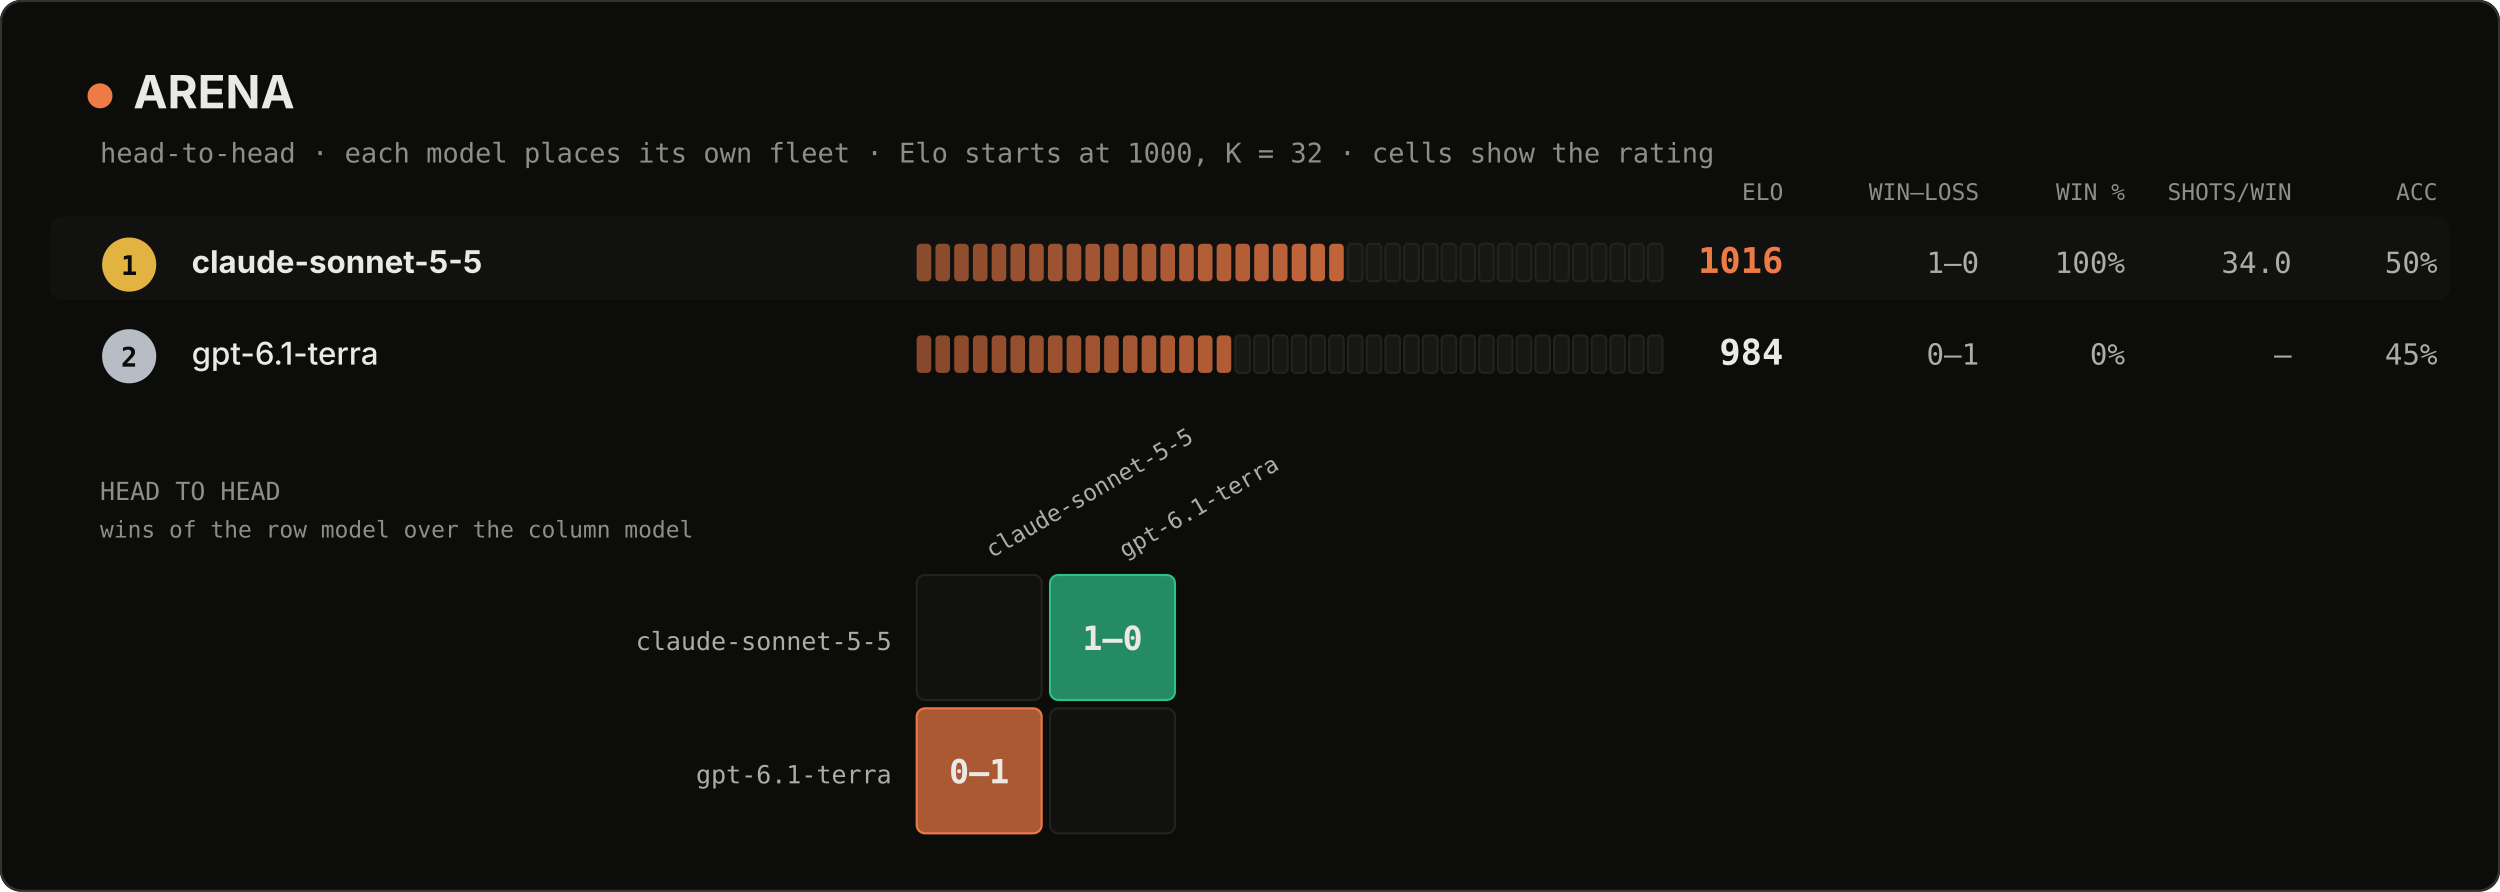
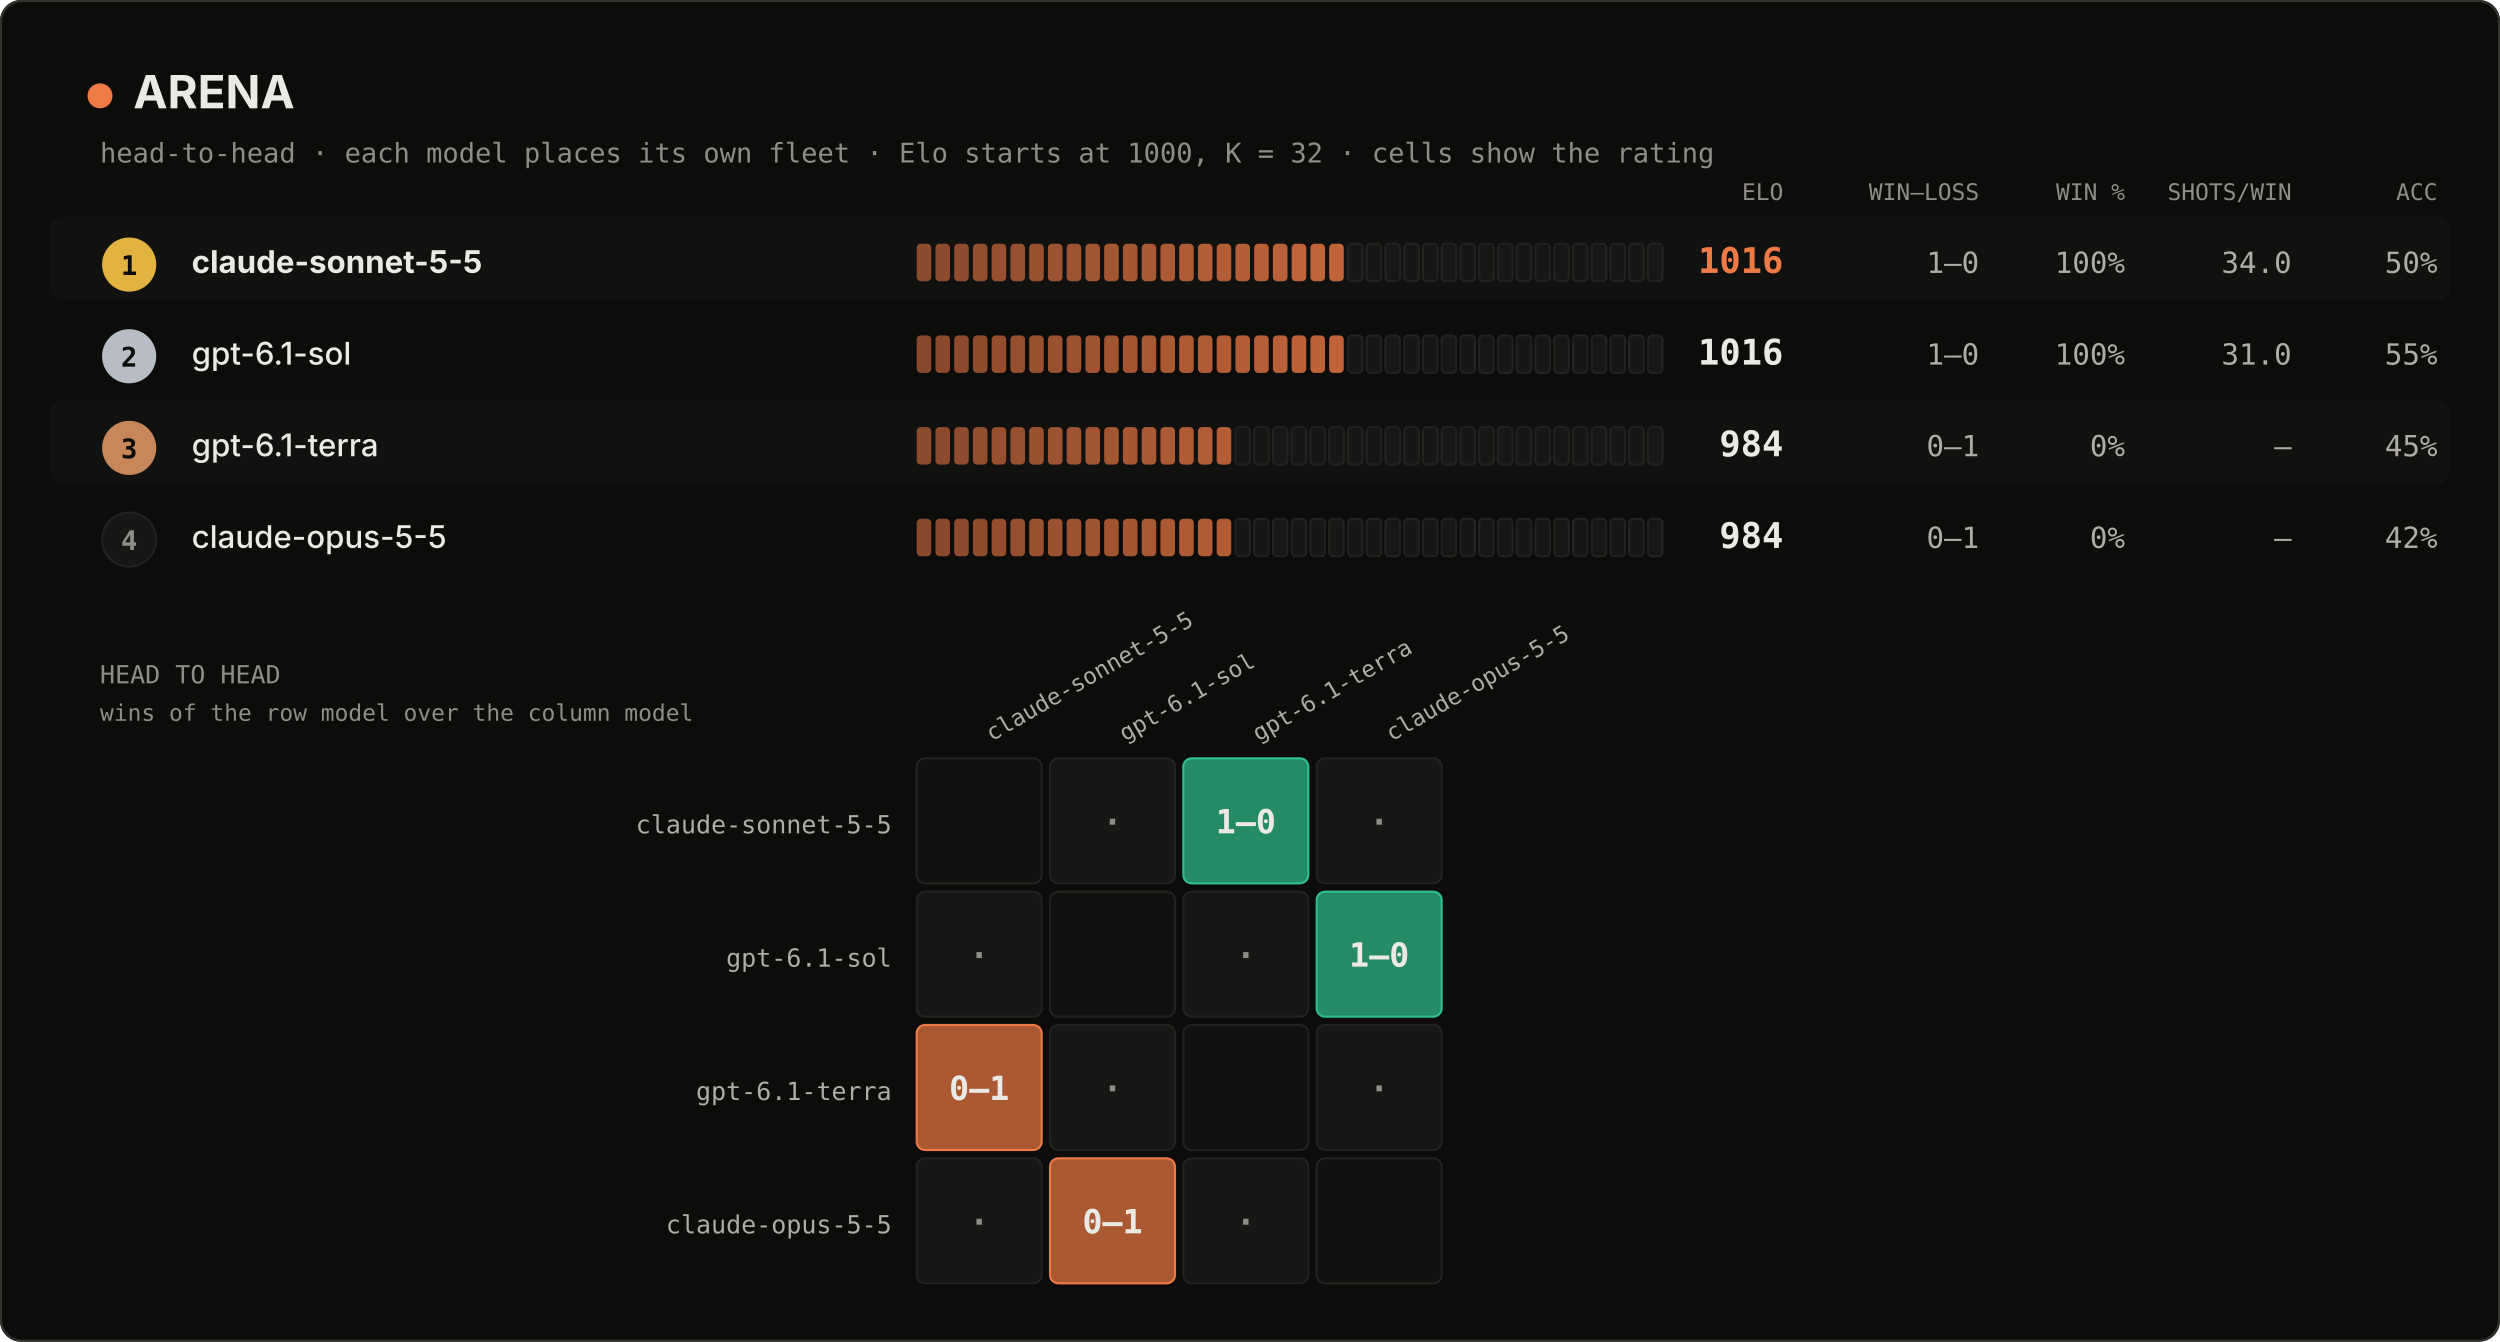
- <svg xmlns="http://www.w3.org/2000/svg" width="1200" height="428" viewBox="0 0 1200 428" font-family="IBM Plex Mono, ui-monospace, Menlo, monospace">
-   <rect width="1200" height="428" rx="10" fill="#0c0c0b" />
-   <rect x=".5" y=".5" width="1199" height="427" rx="10" fill="none" stroke="#34332f" />
+ <svg xmlns="http://www.w3.org/2000/svg" width="1200" height="644" viewBox="0 0 1200 644" font-family="IBM Plex Mono, ui-monospace, Menlo, monospace">
+   <rect width="1200" height="644" rx="10" fill="#0c0c0b" />
+   <rect x=".5" y=".5" width="1199" height="643" rx="10" fill="none" stroke="#34332f" />
  <circle cx="48" cy="46" r="6" fill="#ee7a45" />
  <text x="64" y="52" font-size="22" fill="#ebe9e4" font-weight="700" font-family="IBM Plex Sans, system-ui, -apple-system, sans-serif">ARENA</text>
  <text x="48" y="78" font-size="13" fill="#8f8d86">head-to-head · each model places its own fleet · Elo starts at 1000, K = 32 · cells show the rating</text>
  <text x="856" y="96" font-size="11" fill="#8f8d86" text-anchor="end">ELO</text>
  <text x="950" y="96" font-size="11" fill="#8f8d86" text-anchor="end">WIN–LOSS</text>
  <text x="1020" y="96" font-size="11" fill="#8f8d86" text-anchor="end">WIN %</text>
  <text x="1100" y="96" font-size="11" fill="#8f8d86" text-anchor="end">SHOTS/WIN</text>
  <text x="1170" y="96" font-size="11" fill="#8f8d86" text-anchor="end">ACC</text>
  <rect x="24" y="104" width="1152" height="40" rx="6" fill="#111110" />
  <circle cx="62" cy="127" r="13" fill="#e3b341" />
  <text x="62" y="132" font-size="13" fill="#0c0c0b" text-anchor="middle" font-weight="700">1</text>
  <text x="92" y="131" font-size="15" fill="#ebe9e4" font-weight="700" font-family="IBM Plex Sans, system-ui, -apple-system, sans-serif">claude-sonnet-5-5</text>
  <rect x="440.0" y="117" width="7.0" height="18" rx="2" fill="#ee7a45" fill-opacity="0.55" />
  <rect x="449.0" y="117" width="7.0" height="18" rx="2" fill="#ee7a45" fill-opacity="0.56" />
  <rect x="458.0" y="117" width="7.0" height="18" rx="2" fill="#ee7a45" fill-opacity="0.57" />
  <rect x="467.0" y="117" width="7.0" height="18" rx="2" fill="#ee7a45" fill-opacity="0.58" />
  <rect x="476.0" y="117" width="7.0" height="18" rx="2" fill="#ee7a45" fill-opacity="0.60" />
  <rect x="485.0" y="117" width="7.0" height="18" rx="2" fill="#ee7a45" fill-opacity="0.61" />
  <rect x="494.0" y="117" width="7.0" height="18" rx="2" fill="#ee7a45" fill-opacity="0.62" />
  <rect x="503.0" y="117" width="7.0" height="18" rx="2" fill="#ee7a45" fill-opacity="0.63" />
  <rect x="512.0" y="117" width="7.0" height="18" rx="2" fill="#ee7a45" fill-opacity="0.64" />
  <rect x="521.0" y="117" width="7.0" height="18" rx="2" fill="#ee7a45" fill-opacity="0.65" />
  <rect x="530.0" y="117" width="7.0" height="18" rx="2" fill="#ee7a45" fill-opacity="0.66" />
  <rect x="539.0" y="117" width="7.0" height="18" rx="2" fill="#ee7a45" fill-opacity="0.67" />
  <rect x="548.0" y="117" width="7.0" height="18" rx="2" fill="#ee7a45" fill-opacity="0.69" />
  <rect x="557.0" y="117" width="7.0" height="18" rx="2" fill="#ee7a45" fill-opacity="0.70" />
  <rect x="566.0" y="117" width="7.0" height="18" rx="2" fill="#ee7a45" fill-opacity="0.71" />
  <rect x="575.0" y="117" width="7.0" height="18" rx="2" fill="#ee7a45" fill-opacity="0.72" />
  <rect x="584.0" y="117" width="7.0" height="18" rx="2" fill="#ee7a45" fill-opacity="0.73" />
  <rect x="593.0" y="117" width="7.0" height="18" rx="2" fill="#ee7a45" fill-opacity="0.74" />
  <rect x="602.0" y="117" width="7.0" height="18" rx="2" fill="#ee7a45" fill-opacity="0.75" />
  <rect x="611.0" y="117" width="7.0" height="18" rx="2" fill="#ee7a45" fill-opacity="0.76" />
  <rect x="620.0" y="117" width="7.0" height="18" rx="2" fill="#ee7a45" fill-opacity="0.78" />
  <rect x="629.0" y="117" width="7.0" height="18" rx="2" fill="#ee7a45" fill-opacity="0.79" />
  <rect x="638.0" y="117" width="7.0" height="18" rx="2" fill="#ee7a45" fill-opacity="0.80" />
  <rect x="647.0" y="117" width="7.0" height="18" rx="2" fill="#171716" stroke="#232220" />
  <rect x="656.0" y="117" width="7.0" height="18" rx="2" fill="#171716" stroke="#232220" />
  <rect x="665.0" y="117" width="7.0" height="18" rx="2" fill="#171716" stroke="#232220" />
  <rect x="674.0" y="117" width="7.0" height="18" rx="2" fill="#171716" stroke="#232220" />
  <rect x="683.0" y="117" width="7.0" height="18" rx="2" fill="#171716" stroke="#232220" />
  <rect x="692.0" y="117" width="7.0" height="18" rx="2" fill="#171716" stroke="#232220" />
  <rect x="701.0" y="117" width="7.0" height="18" rx="2" fill="#171716" stroke="#232220" />
  <rect x="710.0" y="117" width="7.0" height="18" rx="2" fill="#171716" stroke="#232220" />
  <rect x="719.0" y="117" width="7.0" height="18" rx="2" fill="#171716" stroke="#232220" />
  <rect x="728.0" y="117" width="7.0" height="18" rx="2" fill="#171716" stroke="#232220" />
  <rect x="737.0" y="117" width="7.0" height="18" rx="2" fill="#171716" stroke="#232220" />
  <rect x="746.0" y="117" width="7.0" height="18" rx="2" fill="#171716" stroke="#232220" />
  <rect x="755.0" y="117" width="7.0" height="18" rx="2" fill="#171716" stroke="#232220" />
  <rect x="764.0" y="117" width="7.0" height="18" rx="2" fill="#171716" stroke="#232220" />
  <rect x="773.0" y="117" width="7.0" height="18" rx="2" fill="#171716" stroke="#232220" />
  <rect x="782.0" y="117" width="7.0" height="18" rx="2" fill="#171716" stroke="#232220" />
  <rect x="791.0" y="117" width="7.0" height="18" rx="2" fill="#171716" stroke="#232220" />
  <text x="856" y="131" font-size="17" fill="#ee7a45" text-anchor="end" font-weight="700">1016</text>
  <text x="950" y="131" font-size="14" fill="#aeaca5" text-anchor="end">1–0</text>
  <text x="1020" y="131" font-size="14" fill="#aeaca5" text-anchor="end">100%</text>
  <text x="1100" y="131" font-size="14" fill="#aeaca5" text-anchor="end">34.0</text>
  <text x="1170" y="131" font-size="14" fill="#aeaca5" text-anchor="end">50%</text>
  <circle cx="62" cy="171" r="13" fill="#b8bcc4" />
  <text x="62" y="176" font-size="13" fill="#0c0c0b" text-anchor="middle" font-weight="700">2</text>
-   <text x="92" y="175" font-size="15" fill="#ebe9e4" font-weight="500" font-family="IBM Plex Sans, system-ui, -apple-system, sans-serif">gpt-6.1-terra</text>
+   <text x="92" y="175" font-size="15" fill="#ebe9e4" font-weight="500" font-family="IBM Plex Sans, system-ui, -apple-system, sans-serif">gpt-6.1-sol</text>
  <rect x="440.0" y="161" width="7.0" height="18" rx="2" fill="#ee7a45" fill-opacity="0.55" />
  <rect x="449.0" y="161" width="7.0" height="18" rx="2" fill="#ee7a45" fill-opacity="0.56" />
  <rect x="458.0" y="161" width="7.0" height="18" rx="2" fill="#ee7a45" fill-opacity="0.57" />
  <rect x="467.0" y="161" width="7.0" height="18" rx="2" fill="#ee7a45" fill-opacity="0.58" />
  <rect x="476.0" y="161" width="7.0" height="18" rx="2" fill="#ee7a45" fill-opacity="0.60" />
  <rect x="485.0" y="161" width="7.0" height="18" rx="2" fill="#ee7a45" fill-opacity="0.61" />
  <rect x="494.0" y="161" width="7.0" height="18" rx="2" fill="#ee7a45" fill-opacity="0.62" />
  <rect x="503.0" y="161" width="7.0" height="18" rx="2" fill="#ee7a45" fill-opacity="0.63" />
  <rect x="512.0" y="161" width="7.0" height="18" rx="2" fill="#ee7a45" fill-opacity="0.64" />
  <rect x="521.0" y="161" width="7.0" height="18" rx="2" fill="#ee7a45" fill-opacity="0.65" />
  <rect x="530.0" y="161" width="7.0" height="18" rx="2" fill="#ee7a45" fill-opacity="0.66" />
  <rect x="539.0" y="161" width="7.0" height="18" rx="2" fill="#ee7a45" fill-opacity="0.67" />
  <rect x="548.0" y="161" width="7.0" height="18" rx="2" fill="#ee7a45" fill-opacity="0.69" />
  <rect x="557.0" y="161" width="7.0" height="18" rx="2" fill="#ee7a45" fill-opacity="0.70" />
  <rect x="566.0" y="161" width="7.0" height="18" rx="2" fill="#ee7a45" fill-opacity="0.71" />
  <rect x="575.0" y="161" width="7.0" height="18" rx="2" fill="#ee7a45" fill-opacity="0.72" />
  <rect x="584.0" y="161" width="7.0" height="18" rx="2" fill="#ee7a45" fill-opacity="0.73" />
-   <rect x="593.0" y="161" width="7.0" height="18" rx="2" fill="#171716" stroke="#232220" />
-   <rect x="602.0" y="161" width="7.0" height="18" rx="2" fill="#171716" stroke="#232220" />
-   <rect x="611.0" y="161" width="7.0" height="18" rx="2" fill="#171716" stroke="#232220" />
-   <rect x="620.0" y="161" width="7.0" height="18" rx="2" fill="#171716" stroke="#232220" />
-   <rect x="629.0" y="161" width="7.0" height="18" rx="2" fill="#171716" stroke="#232220" />
-   <rect x="638.0" y="161" width="7.0" height="18" rx="2" fill="#171716" stroke="#232220" />
+   <rect x="593.0" y="161" width="7.0" height="18" rx="2" fill="#ee7a45" fill-opacity="0.74" />
+   <rect x="602.0" y="161" width="7.0" height="18" rx="2" fill="#ee7a45" fill-opacity="0.75" />
+   <rect x="611.0" y="161" width="7.0" height="18" rx="2" fill="#ee7a45" fill-opacity="0.76" />
+   <rect x="620.0" y="161" width="7.0" height="18" rx="2" fill="#ee7a45" fill-opacity="0.78" />
+   <rect x="629.0" y="161" width="7.0" height="18" rx="2" fill="#ee7a45" fill-opacity="0.79" />
+   <rect x="638.0" y="161" width="7.0" height="18" rx="2" fill="#ee7a45" fill-opacity="0.80" />
  <rect x="647.0" y="161" width="7.0" height="18" rx="2" fill="#171716" stroke="#232220" />
  <rect x="656.0" y="161" width="7.0" height="18" rx="2" fill="#171716" stroke="#232220" />
  <rect x="665.0" y="161" width="7.0" height="18" rx="2" fill="#171716" stroke="#232220" />
  <rect x="674.0" y="161" width="7.0" height="18" rx="2" fill="#171716" stroke="#232220" />
  <rect x="683.0" y="161" width="7.0" height="18" rx="2" fill="#171716" stroke="#232220" />
  <rect x="692.0" y="161" width="7.0" height="18" rx="2" fill="#171716" stroke="#232220" />
  <rect x="701.0" y="161" width="7.0" height="18" rx="2" fill="#171716" stroke="#232220" />
  <rect x="710.0" y="161" width="7.0" height="18" rx="2" fill="#171716" stroke="#232220" />
  <rect x="719.0" y="161" width="7.0" height="18" rx="2" fill="#171716" stroke="#232220" />
  <rect x="728.0" y="161" width="7.0" height="18" rx="2" fill="#171716" stroke="#232220" />
  <rect x="737.0" y="161" width="7.0" height="18" rx="2" fill="#171716" stroke="#232220" />
  <rect x="746.0" y="161" width="7.0" height="18" rx="2" fill="#171716" stroke="#232220" />
  <rect x="755.0" y="161" width="7.0" height="18" rx="2" fill="#171716" stroke="#232220" />
  <rect x="764.0" y="161" width="7.0" height="18" rx="2" fill="#171716" stroke="#232220" />
  <rect x="773.0" y="161" width="7.0" height="18" rx="2" fill="#171716" stroke="#232220" />
  <rect x="782.0" y="161" width="7.0" height="18" rx="2" fill="#171716" stroke="#232220" />
  <rect x="791.0" y="161" width="7.0" height="18" rx="2" fill="#171716" stroke="#232220" />
-   <text x="856" y="175" font-size="17" fill="#ebe9e4" text-anchor="end" font-weight="700">984</text>
-   <text x="950" y="175" font-size="14" fill="#aeaca5" text-anchor="end">0–1</text>
-   <text x="1020" y="175" font-size="14" fill="#aeaca5" text-anchor="end">0%</text>
-   <text x="1100" y="175" font-size="14" fill="#aeaca5" text-anchor="end">–</text>
-   <text x="1170" y="175" font-size="14" fill="#aeaca5" text-anchor="end">45%</text>
-   <text x="48" y="240" font-size="12" fill="#8f8d86">HEAD TO HEAD</text>
-   <text x="48" y="258" font-size="11" fill="#8f8d86">wins of the row model over the column model</text>
-   <text transform="translate(476,268) rotate(-30)" font-size="11" fill="#aeaca5">claude-sonnet-5-5</text>
-   <text transform="translate(540,268) rotate(-30)" font-size="11" fill="#aeaca5">gpt-6.1-terra</text>
-   <text x="428" y="312" font-size="12" fill="#aeaca5" text-anchor="end">claude-sonnet-5-5</text>
-   <rect x="440" y="276" width="60" height="60" rx="4" fill="#111110" stroke="#232220" />
-   <rect x="504" y="276" width="60" height="60" rx="4" fill="#2fc08d" fill-opacity="0.70" stroke="#2fc08d" />
-   <text x="534" y="312" font-size="16" fill="#ebe9e4" text-anchor="middle" font-weight="600">1–0</text>
-   <text x="428" y="376" font-size="12" fill="#aeaca5" text-anchor="end">gpt-6.1-terra</text>
-   <rect x="440" y="340" width="60" height="60" rx="4" fill="#ee7a45" fill-opacity="0.70" stroke="#ee7a45" />
-   <text x="470" y="376" font-size="16" fill="#ebe9e4" text-anchor="middle" font-weight="600">0–1</text>
-   <rect x="504" y="340" width="60" height="60" rx="4" fill="#111110" stroke="#232220" />
+   <text x="856" y="175" font-size="17" fill="#ebe9e4" text-anchor="end" font-weight="700">1016</text>
+   <text x="950" y="175" font-size="14" fill="#aeaca5" text-anchor="end">1–0</text>
+   <text x="1020" y="175" font-size="14" fill="#aeaca5" text-anchor="end">100%</text>
+   <text x="1100" y="175" font-size="14" fill="#aeaca5" text-anchor="end">31.0</text>
+   <text x="1170" y="175" font-size="14" fill="#aeaca5" text-anchor="end">55%</text>
+   <rect x="24" y="192" width="1152" height="40" rx="6" fill="#111110" />
+   <circle cx="62" cy="215" r="13" fill="#c8875a" />
+   <text x="62" y="220" font-size="13" fill="#0c0c0b" text-anchor="middle" font-weight="700">3</text>
+   <text x="92" y="219" font-size="15" fill="#ebe9e4" font-weight="500" font-family="IBM Plex Sans, system-ui, -apple-system, sans-serif">gpt-6.1-terra</text>
+   <rect x="440.0" y="205" width="7.0" height="18" rx="2" fill="#ee7a45" fill-opacity="0.55" />
+   <rect x="449.0" y="205" width="7.0" height="18" rx="2" fill="#ee7a45" fill-opacity="0.56" />
+   <rect x="458.0" y="205" width="7.0" height="18" rx="2" fill="#ee7a45" fill-opacity="0.57" />
+   <rect x="467.0" y="205" width="7.0" height="18" rx="2" fill="#ee7a45" fill-opacity="0.58" />
+   <rect x="476.0" y="205" width="7.0" height="18" rx="2" fill="#ee7a45" fill-opacity="0.60" />
+   <rect x="485.0" y="205" width="7.0" height="18" rx="2" fill="#ee7a45" fill-opacity="0.61" />
+   <rect x="494.0" y="205" width="7.0" height="18" rx="2" fill="#ee7a45" fill-opacity="0.62" />
+   <rect x="503.0" y="205" width="7.0" height="18" rx="2" fill="#ee7a45" fill-opacity="0.63" />
+   <rect x="512.0" y="205" width="7.0" height="18" rx="2" fill="#ee7a45" fill-opacity="0.64" />
+   <rect x="521.0" y="205" width="7.0" height="18" rx="2" fill="#ee7a45" fill-opacity="0.65" />
+   <rect x="530.0" y="205" width="7.0" height="18" rx="2" fill="#ee7a45" fill-opacity="0.66" />
+   <rect x="539.0" y="205" width="7.0" height="18" rx="2" fill="#ee7a45" fill-opacity="0.67" />
+   <rect x="548.0" y="205" width="7.0" height="18" rx="2" fill="#ee7a45" fill-opacity="0.69" />
+   <rect x="557.0" y="205" width="7.0" height="18" rx="2" fill="#ee7a45" fill-opacity="0.70" />
+   <rect x="566.0" y="205" width="7.0" height="18" rx="2" fill="#ee7a45" fill-opacity="0.71" />
+   <rect x="575.0" y="205" width="7.0" height="18" rx="2" fill="#ee7a45" fill-opacity="0.72" />
+   <rect x="584.0" y="205" width="7.0" height="18" rx="2" fill="#ee7a45" fill-opacity="0.73" />
+   <rect x="593.0" y="205" width="7.0" height="18" rx="2" fill="#171716" stroke="#232220" />
+   <rect x="602.0" y="205" width="7.0" height="18" rx="2" fill="#171716" stroke="#232220" />
+   <rect x="611.0" y="205" width="7.0" height="18" rx="2" fill="#171716" stroke="#232220" />
+   <rect x="620.0" y="205" width="7.0" height="18" rx="2" fill="#171716" stroke="#232220" />
+   <rect x="629.0" y="205" width="7.0" height="18" rx="2" fill="#171716" stroke="#232220" />
+   <rect x="638.0" y="205" width="7.0" height="18" rx="2" fill="#171716" stroke="#232220" />
+   <rect x="647.0" y="205" width="7.0" height="18" rx="2" fill="#171716" stroke="#232220" />
+   <rect x="656.0" y="205" width="7.0" height="18" rx="2" fill="#171716" stroke="#232220" />
+   <rect x="665.0" y="205" width="7.0" height="18" rx="2" fill="#171716" stroke="#232220" />
+   <rect x="674.0" y="205" width="7.0" height="18" rx="2" fill="#171716" stroke="#232220" />
+   <rect x="683.0" y="205" width="7.0" height="18" rx="2" fill="#171716" stroke="#232220" />
+   <rect x="692.0" y="205" width="7.0" height="18" rx="2" fill="#171716" stroke="#232220" />
+   <rect x="701.0" y="205" width="7.0" height="18" rx="2" fill="#171716" stroke="#232220" />
+   <rect x="710.0" y="205" width="7.0" height="18" rx="2" fill="#171716" stroke="#232220" />
+   <rect x="719.0" y="205" width="7.0" height="18" rx="2" fill="#171716" stroke="#232220" />
+   <rect x="728.0" y="205" width="7.0" height="18" rx="2" fill="#171716" stroke="#232220" />
+   <rect x="737.0" y="205" width="7.0" height="18" rx="2" fill="#171716" stroke="#232220" />
+   <rect x="746.0" y="205" width="7.0" height="18" rx="2" fill="#171716" stroke="#232220" />
+   <rect x="755.0" y="205" width="7.0" height="18" rx="2" fill="#171716" stroke="#232220" />
+   <rect x="764.0" y="205" width="7.0" height="18" rx="2" fill="#171716" stroke="#232220" />
+   <rect x="773.0" y="205" width="7.0" height="18" rx="2" fill="#171716" stroke="#232220" />
+   <rect x="782.0" y="205" width="7.0" height="18" rx="2" fill="#171716" stroke="#232220" />
+   <rect x="791.0" y="205" width="7.0" height="18" rx="2" fill="#171716" stroke="#232220" />
+   <text x="856" y="219" font-size="17" fill="#ebe9e4" text-anchor="end" font-weight="700">984</text>
+   <text x="950" y="219" font-size="14" fill="#aeaca5" text-anchor="end">0–1</text>
+   <text x="1020" y="219" font-size="14" fill="#aeaca5" text-anchor="end">0%</text>
+   <text x="1100" y="219" font-size="14" fill="#aeaca5" text-anchor="end">–</text>
+   <text x="1170" y="219" font-size="14" fill="#aeaca5" text-anchor="end">45%</text>
+   <circle cx="62" cy="259" r="13" fill="#171716" stroke="#232220" />
+   <text x="62" y="264" font-size="13" fill="#8f8d86" text-anchor="middle" font-weight="700">4</text>
+   <text x="92" y="263" font-size="15" fill="#ebe9e4" font-weight="500" font-family="IBM Plex Sans, system-ui, -apple-system, sans-serif">claude-opus-5-5</text>
+   <rect x="440.0" y="249" width="7.0" height="18" rx="2" fill="#ee7a45" fill-opacity="0.55" />
+   <rect x="449.0" y="249" width="7.0" height="18" rx="2" fill="#ee7a45" fill-opacity="0.56" />
+   <rect x="458.0" y="249" width="7.0" height="18" rx="2" fill="#ee7a45" fill-opacity="0.57" />
+   <rect x="467.0" y="249" width="7.0" height="18" rx="2" fill="#ee7a45" fill-opacity="0.58" />
+   <rect x="476.0" y="249" width="7.0" height="18" rx="2" fill="#ee7a45" fill-opacity="0.60" />
+   <rect x="485.0" y="249" width="7.0" height="18" rx="2" fill="#ee7a45" fill-opacity="0.61" />
+   <rect x="494.0" y="249" width="7.0" height="18" rx="2" fill="#ee7a45" fill-opacity="0.62" />
+   <rect x="503.0" y="249" width="7.0" height="18" rx="2" fill="#ee7a45" fill-opacity="0.63" />
+   <rect x="512.0" y="249" width="7.0" height="18" rx="2" fill="#ee7a45" fill-opacity="0.64" />
+   <rect x="521.0" y="249" width="7.0" height="18" rx="2" fill="#ee7a45" fill-opacity="0.65" />
+   <rect x="530.0" y="249" width="7.0" height="18" rx="2" fill="#ee7a45" fill-opacity="0.66" />
+   <rect x="539.0" y="249" width="7.0" height="18" rx="2" fill="#ee7a45" fill-opacity="0.67" />
+   <rect x="548.0" y="249" width="7.0" height="18" rx="2" fill="#ee7a45" fill-opacity="0.69" />
+   <rect x="557.0" y="249" width="7.0" height="18" rx="2" fill="#ee7a45" fill-opacity="0.70" />
+   <rect x="566.0" y="249" width="7.0" height="18" rx="2" fill="#ee7a45" fill-opacity="0.71" />
+   <rect x="575.0" y="249" width="7.0" height="18" rx="2" fill="#ee7a45" fill-opacity="0.72" />
+   <rect x="584.0" y="249" width="7.0" height="18" rx="2" fill="#ee7a45" fill-opacity="0.73" />
+   <rect x="593.0" y="249" width="7.0" height="18" rx="2" fill="#171716" stroke="#232220" />
+   <rect x="602.0" y="249" width="7.0" height="18" rx="2" fill="#171716" stroke="#232220" />
+   <rect x="611.0" y="249" width="7.0" height="18" rx="2" fill="#171716" stroke="#232220" />
+   <rect x="620.0" y="249" width="7.0" height="18" rx="2" fill="#171716" stroke="#232220" />
+   <rect x="629.0" y="249" width="7.0" height="18" rx="2" fill="#171716" stroke="#232220" />
+   <rect x="638.0" y="249" width="7.0" height="18" rx="2" fill="#171716" stroke="#232220" />
+   <rect x="647.0" y="249" width="7.0" height="18" rx="2" fill="#171716" stroke="#232220" />
+   <rect x="656.0" y="249" width="7.0" height="18" rx="2" fill="#171716" stroke="#232220" />
+   <rect x="665.0" y="249" width="7.0" height="18" rx="2" fill="#171716" stroke="#232220" />
+   <rect x="674.0" y="249" width="7.0" height="18" rx="2" fill="#171716" stroke="#232220" />
+   <rect x="683.0" y="249" width="7.0" height="18" rx="2" fill="#171716" stroke="#232220" />
+   <rect x="692.0" y="249" width="7.0" height="18" rx="2" fill="#171716" stroke="#232220" />
+   <rect x="701.0" y="249" width="7.0" height="18" rx="2" fill="#171716" stroke="#232220" />
+   <rect x="710.0" y="249" width="7.0" height="18" rx="2" fill="#171716" stroke="#232220" />
+   <rect x="719.0" y="249" width="7.0" height="18" rx="2" fill="#171716" stroke="#232220" />
+   <rect x="728.0" y="249" width="7.0" height="18" rx="2" fill="#171716" stroke="#232220" />
+   <rect x="737.0" y="249" width="7.0" height="18" rx="2" fill="#171716" stroke="#232220" />
+   <rect x="746.0" y="249" width="7.0" height="18" rx="2" fill="#171716" stroke="#232220" />
+   <rect x="755.0" y="249" width="7.0" height="18" rx="2" fill="#171716" stroke="#232220" />
+   <rect x="764.0" y="249" width="7.0" height="18" rx="2" fill="#171716" stroke="#232220" />
+   <rect x="773.0" y="249" width="7.0" height="18" rx="2" fill="#171716" stroke="#232220" />
+   <rect x="782.0" y="249" width="7.0" height="18" rx="2" fill="#171716" stroke="#232220" />
+   <rect x="791.0" y="249" width="7.0" height="18" rx="2" fill="#171716" stroke="#232220" />
+   <text x="856" y="263" font-size="17" fill="#ebe9e4" text-anchor="end" font-weight="700">984</text>
+   <text x="950" y="263" font-size="14" fill="#aeaca5" text-anchor="end">0–1</text>
+   <text x="1020" y="263" font-size="14" fill="#aeaca5" text-anchor="end">0%</text>
+   <text x="1100" y="263" font-size="14" fill="#aeaca5" text-anchor="end">–</text>
+   <text x="1170" y="263" font-size="14" fill="#aeaca5" text-anchor="end">42%</text>
+   <text x="48" y="328" font-size="12" fill="#8f8d86">HEAD TO HEAD</text>
+   <text x="48" y="346" font-size="11" fill="#8f8d86">wins of the row model over the column model</text>
+   <text transform="translate(476,356) rotate(-30)" font-size="11" fill="#aeaca5">claude-sonnet-5-5</text>
+   <text transform="translate(540,356) rotate(-30)" font-size="11" fill="#aeaca5">gpt-6.1-sol</text>
+   <text transform="translate(604,356) rotate(-30)" font-size="11" fill="#aeaca5">gpt-6.1-terra</text>
+   <text transform="translate(668,356) rotate(-30)" font-size="11" fill="#aeaca5">claude-opus-5-5</text>
+   <text x="428" y="400" font-size="12" fill="#aeaca5" text-anchor="end">claude-sonnet-5-5</text>
+   <rect x="440" y="364" width="60" height="60" rx="4" fill="#111110" stroke="#232220" />
+   <rect x="504" y="364" width="60" height="60" rx="4" fill="#171716" fill-opacity="1" stroke="#232220" />
+   <text x="534" y="400" font-size="16" fill="#8f8d86" text-anchor="middle" font-weight="600">·</text>
+   <rect x="568" y="364" width="60" height="60" rx="4" fill="#2fc08d" fill-opacity="0.70" stroke="#2fc08d" />
+   <text x="598" y="400" font-size="16" fill="#ebe9e4" text-anchor="middle" font-weight="600">1–0</text>
+   <rect x="632" y="364" width="60" height="60" rx="4" fill="#171716" fill-opacity="1" stroke="#232220" />
+   <text x="662" y="400" font-size="16" fill="#8f8d86" text-anchor="middle" font-weight="600">·</text>
+   <text x="428" y="464" font-size="12" fill="#aeaca5" text-anchor="end">gpt-6.1-sol</text>
+   <rect x="440" y="428" width="60" height="60" rx="4" fill="#171716" fill-opacity="1" stroke="#232220" />
+   <text x="470" y="464" font-size="16" fill="#8f8d86" text-anchor="middle" font-weight="600">·</text>
+   <rect x="504" y="428" width="60" height="60" rx="4" fill="#111110" stroke="#232220" />
+   <rect x="568" y="428" width="60" height="60" rx="4" fill="#171716" fill-opacity="1" stroke="#232220" />
+   <text x="598" y="464" font-size="16" fill="#8f8d86" text-anchor="middle" font-weight="600">·</text>
+   <rect x="632" y="428" width="60" height="60" rx="4" fill="#2fc08d" fill-opacity="0.70" stroke="#2fc08d" />
+   <text x="662" y="464" font-size="16" fill="#ebe9e4" text-anchor="middle" font-weight="600">1–0</text>
+   <text x="428" y="528" font-size="12" fill="#aeaca5" text-anchor="end">gpt-6.1-terra</text>
+   <rect x="440" y="492" width="60" height="60" rx="4" fill="#ee7a45" fill-opacity="0.70" stroke="#ee7a45" />
+   <text x="470" y="528" font-size="16" fill="#ebe9e4" text-anchor="middle" font-weight="600">0–1</text>
+   <rect x="504" y="492" width="60" height="60" rx="4" fill="#171716" fill-opacity="1" stroke="#232220" />
+   <text x="534" y="528" font-size="16" fill="#8f8d86" text-anchor="middle" font-weight="600">·</text>
+   <rect x="568" y="492" width="60" height="60" rx="4" fill="#111110" stroke="#232220" />
+   <rect x="632" y="492" width="60" height="60" rx="4" fill="#171716" fill-opacity="1" stroke="#232220" />
+   <text x="662" y="528" font-size="16" fill="#8f8d86" text-anchor="middle" font-weight="600">·</text>
+   <text x="428" y="592" font-size="12" fill="#aeaca5" text-anchor="end">claude-opus-5-5</text>
+   <rect x="440" y="556" width="60" height="60" rx="4" fill="#171716" fill-opacity="1" stroke="#232220" />
+   <text x="470" y="592" font-size="16" fill="#8f8d86" text-anchor="middle" font-weight="600">·</text>
+   <rect x="504" y="556" width="60" height="60" rx="4" fill="#ee7a45" fill-opacity="0.70" stroke="#ee7a45" />
+   <text x="534" y="592" font-size="16" fill="#ebe9e4" text-anchor="middle" font-weight="600">0–1</text>
+   <rect x="568" y="556" width="60" height="60" rx="4" fill="#171716" fill-opacity="1" stroke="#232220" />
+   <text x="598" y="592" font-size="16" fill="#8f8d86" text-anchor="middle" font-weight="600">·</text>
+   <rect x="632" y="556" width="60" height="60" rx="4" fill="#111110" stroke="#232220" />
</svg>
